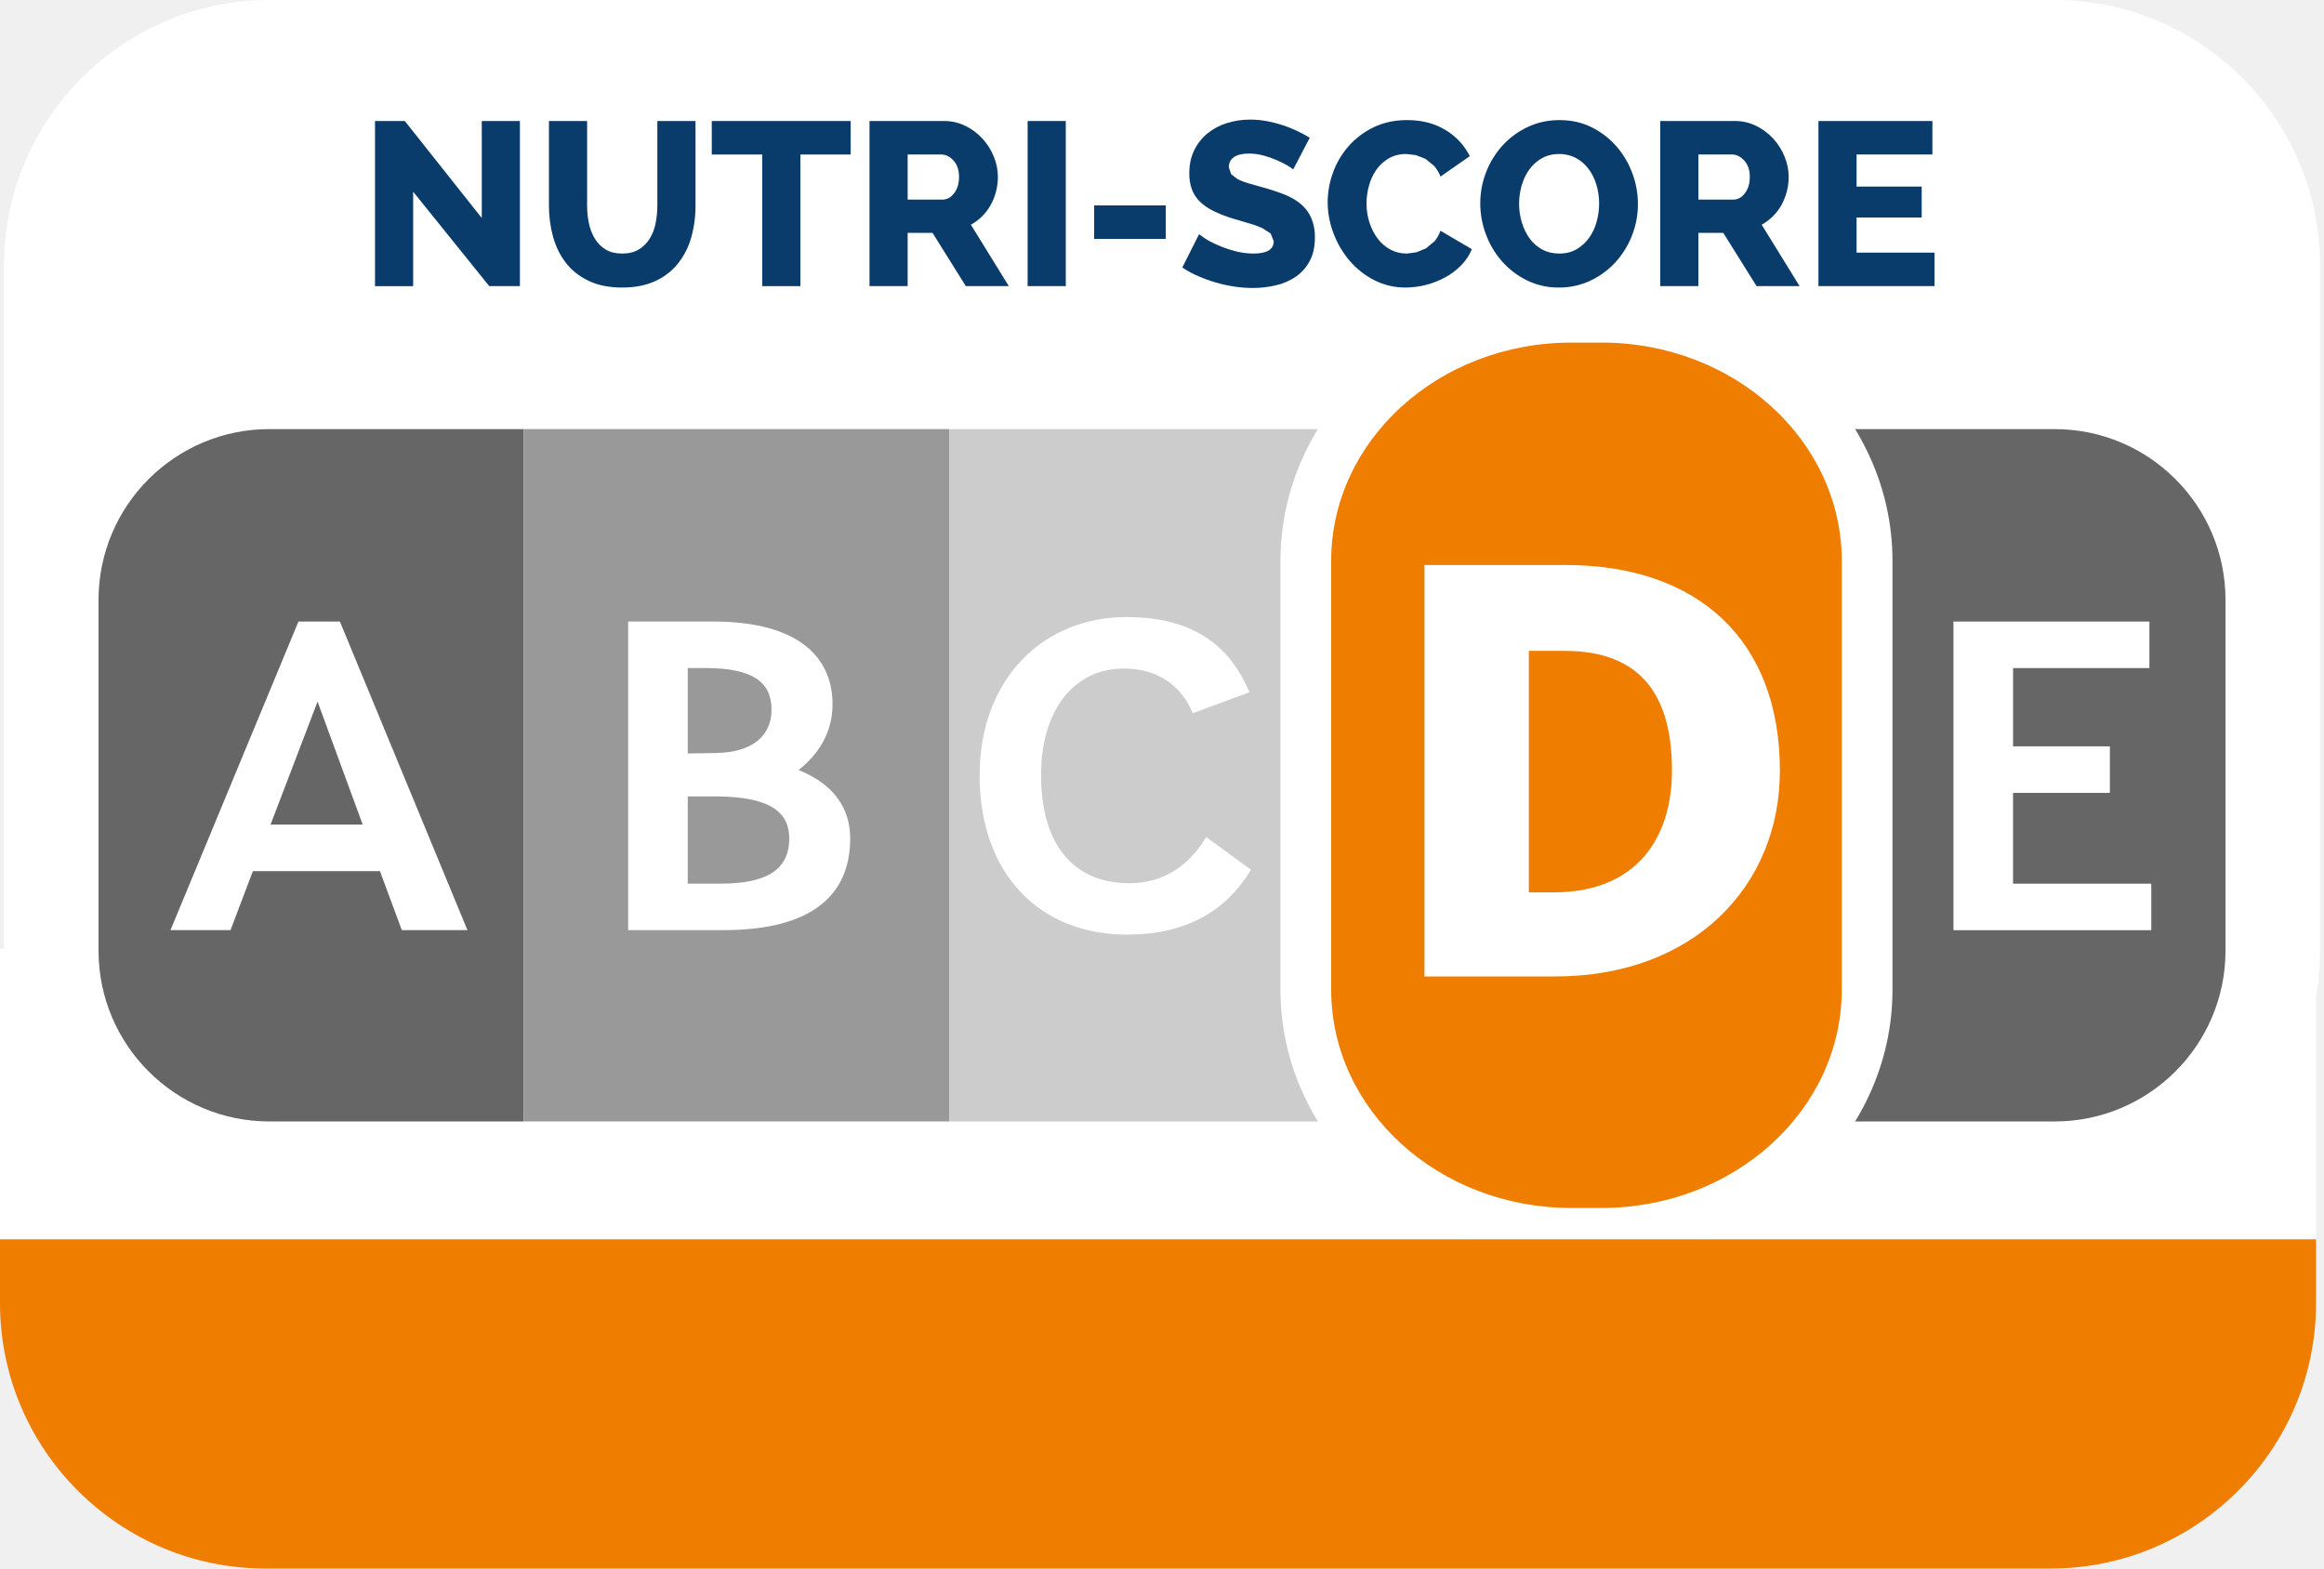
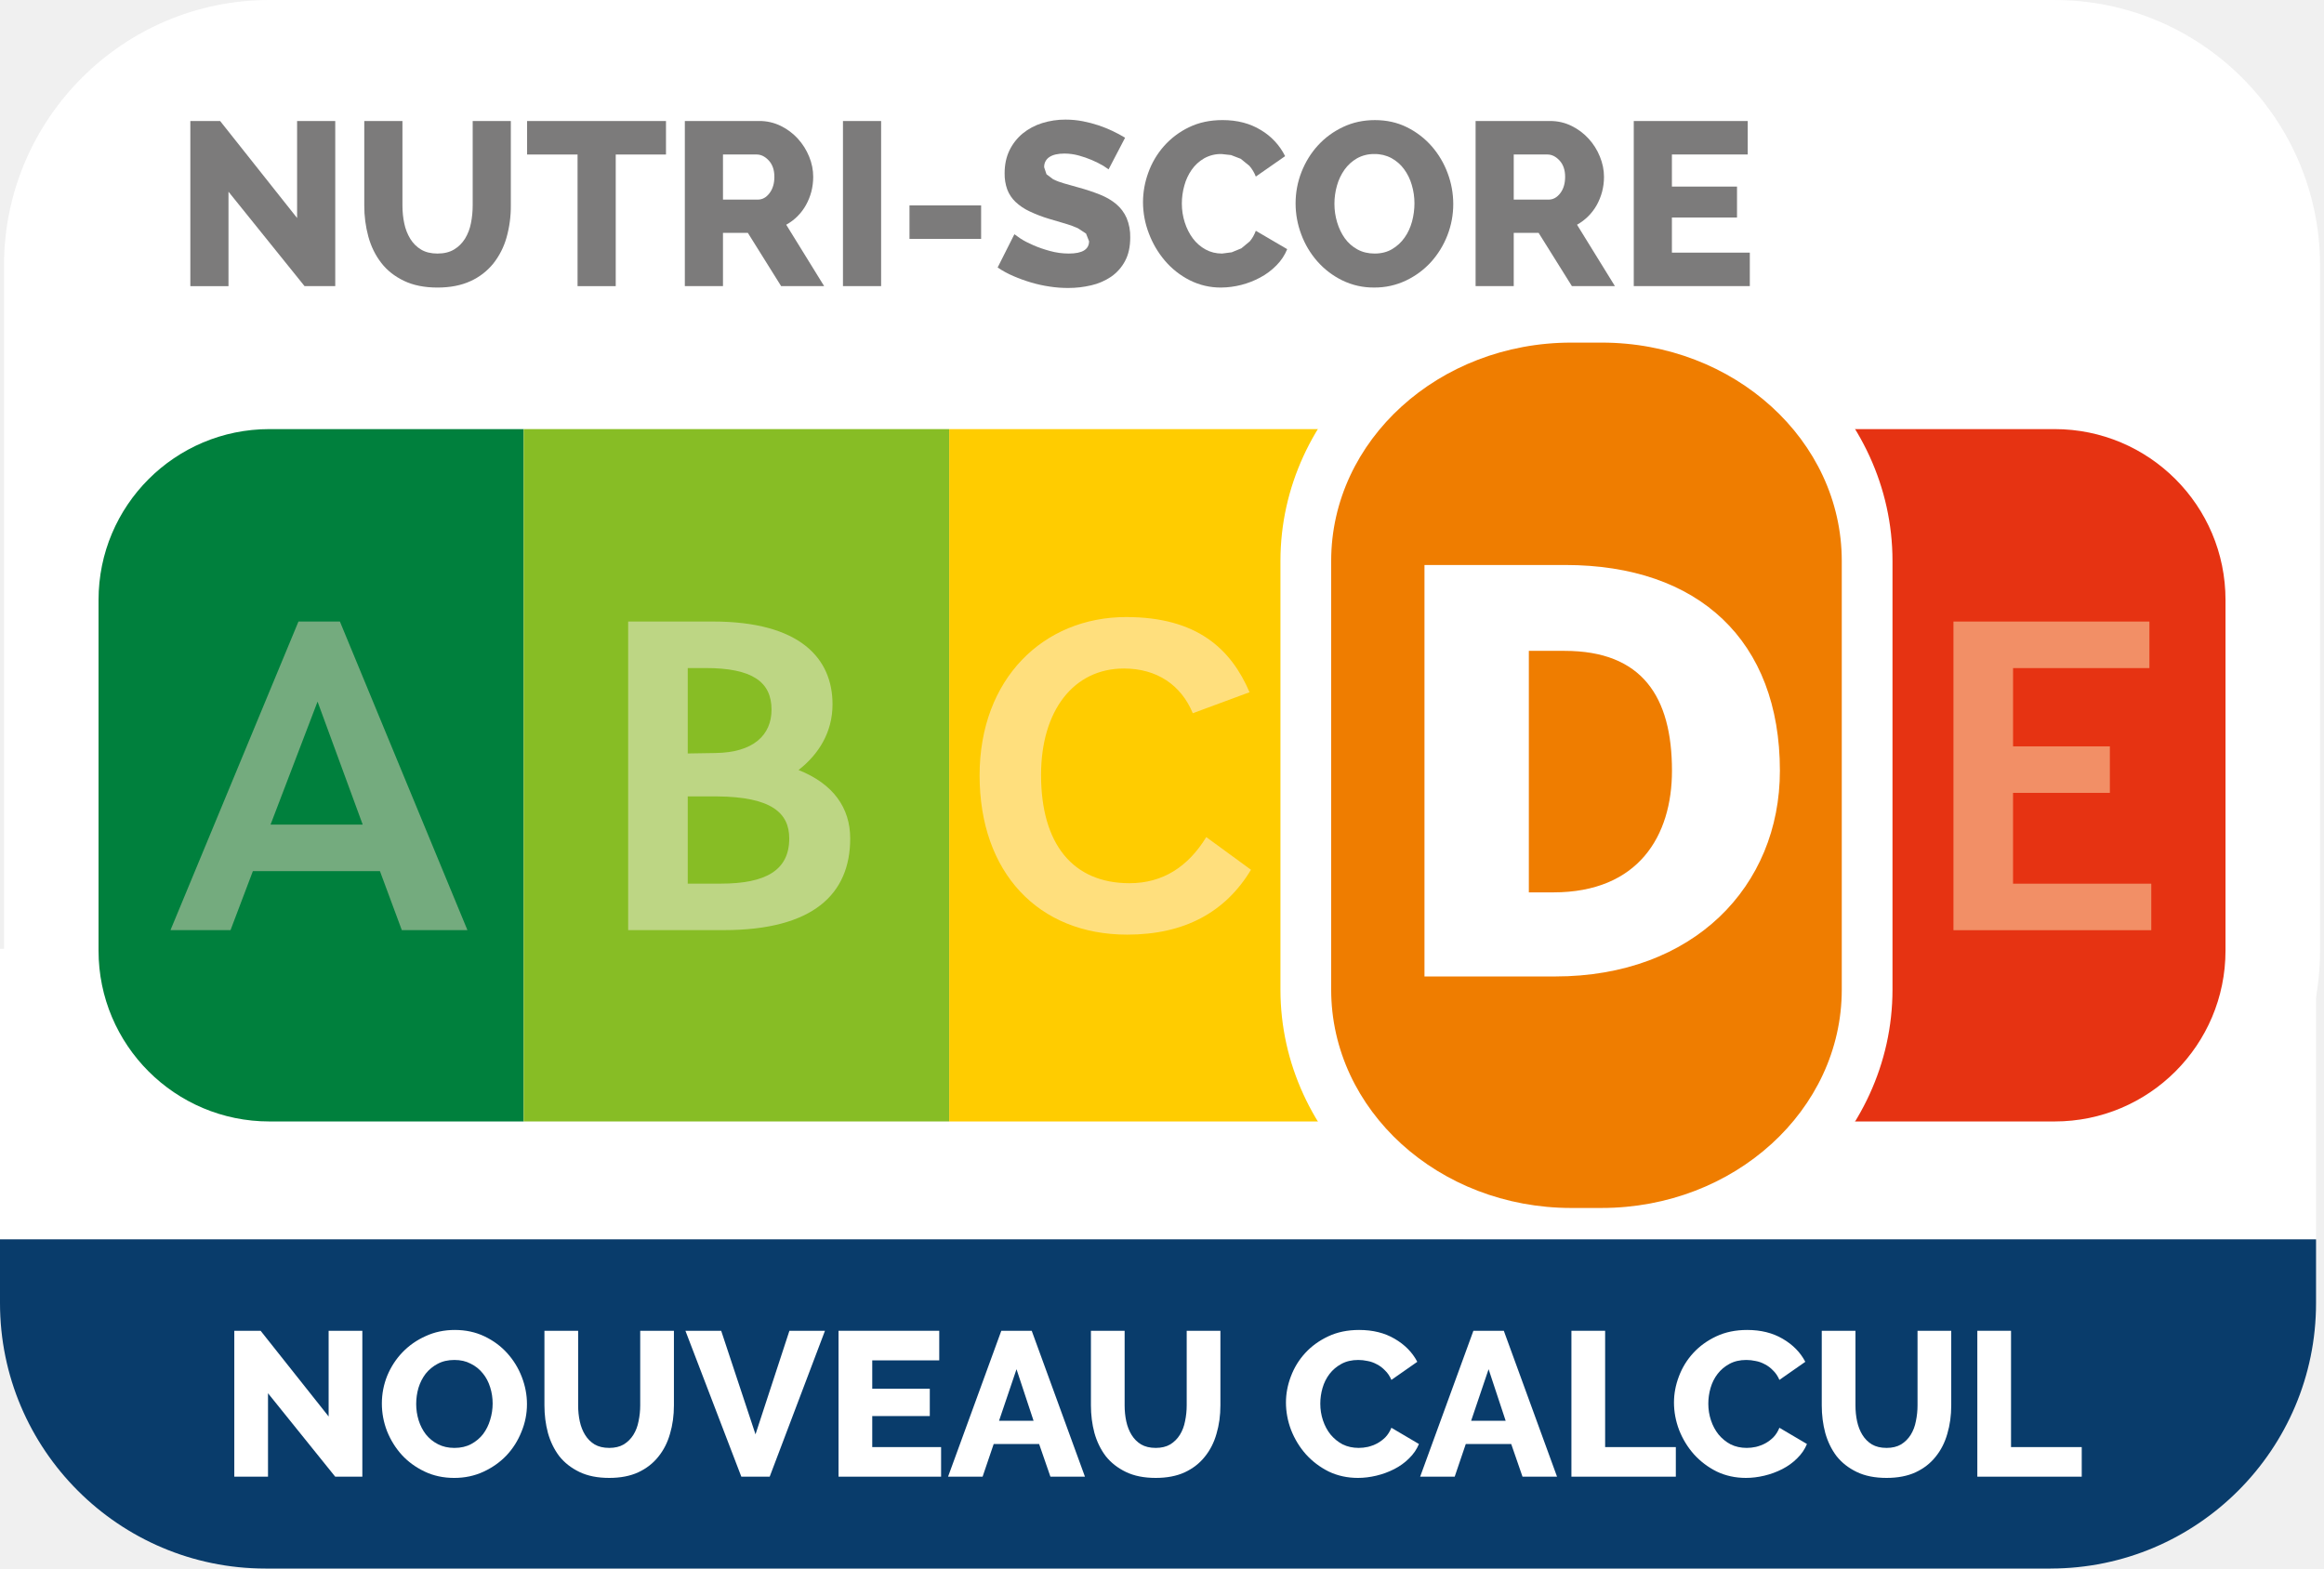
<svg xmlns="http://www.w3.org/2000/svg" id="svg2032" width="240" height="162" version="1.1" viewBox="0 0 240 162">
-   <defs id="defs1" />
  <rect style="fill:#ffffff;fill-opacity:1;stroke:none;stroke-width:2.653;stroke-linecap:round;stroke-linejoin:round;paint-order:stroke fill markers" id="rect18499" width="239.178" height="30" x="0" y="98" />
-   <path id="path248" fill="#ffffff" d="M 212.183,0 H 27.826 C 12.71,0 0.414,12.298 0.414,27.41 v 70.773 c 0,15.116 12.298,27.41 27.412,27.41 h 118.278 a 31.612,31.612 0 0 0 16.173,4.409 h 3.12 c 5.957,0 11.498,-1.633 16.174,-4.41 h 30.612 c 15.114,0 27.408,-12.295 27.408,-27.407 V 27.415 C 239.591,12.3 227.297,0.002 212.183,0.002" clip-path="url(#clipPath1648)" style="fill-opacity:1;fill-rule:nonzero;stroke:none" />
-   <path id="path252" fill="#e63312" d="M 212.179,115.826 H 185.927 V 44.318 h 26.252 a 17.647,17.647 0 0 1 17.65,17.647 v 36.213 a 17.65,17.65 0 0 1 -17.65,17.648" clip-path="url(#clipPath1655)" style="fill-opacity:1;fill-rule:nonzero;stroke:none;fill:#666666" />
-   <path id="path256" fill="#00803d" d="M 27.824,115.826 H 54.076 V 44.318 H 27.824 A 17.647,17.647 0 0 0 10.176,61.965 v 36.213 a 17.647,17.647 0 0 0 17.648,17.648" clip-path="url(#clipPath1661)" style="fill-opacity:1;fill-rule:nonzero;stroke:none;fill:#666666" />
-   <path id="path260" fill="#f28f66" d="M 221.97,64.194 H 201.734 V 96.07 h 20.43 v -4.802 h -14.277 v -9.379 h 9.999 v -4.804 h -9.997 V 69 h 14.081 z" style="fill-opacity:1;fill-rule:nonzero;stroke:none;fill:#ffffff" />
-   <path id="path264" fill="#7c7b7b" d="m 42.667,19.799 v 9.754 h -3.94 V 12.496 h 3.075 l 7.95,10.02 v -10.02 h 3.94 V 29.55 h -3.171 z" style="fill-opacity:1;fill-rule:nonzero;stroke:none;fill:#093c6b" />
-   <path id="path276" fill="#7c7b7b" d="m 64.258,26.187 c 0.673,0 1.24,-0.139 1.705,-0.419 0.464,-0.28 0.839,-0.653 1.13,-1.117 a 4.78,4.78 0 0 0 0.612,-1.597 c 0.121,-0.6 0.18,-1.214 0.18,-1.839 V 12.5 h 3.94 v 8.716 a 11.894,11.894 0 0 1 -0.444,3.315 7.67,7.67 0 0 1 -1.37,2.692 6.422,6.422 0 0 1 -2.355,1.814 c -0.951,0.437 -2.085,0.662 -3.398,0.662 -1.36,0 -2.52,-0.234 -3.483,-0.7 -0.962,-0.463 -1.743,-1.08 -2.341,-1.862 -0.6,-0.777 -1.042,-1.677 -1.324,-2.7 a 12.062,12.062 0 0 1 -0.42,-3.22 V 12.5 h 3.942 v 8.716 c 0,0.656 0.062,1.283 0.192,1.876 a 4.965,4.965 0 0 0 0.624,1.585 c 0.287,0.463 0.66,0.832 1.117,1.103 0.455,0.274 1.022,0.408 1.693,0.408" clip-path="url(#clipPath1673)" style="fill-opacity:1;fill-rule:nonzero;stroke:none;fill:#093c6b" />
-   <path id="path280" fill="#7c7b7b" d="m 87.848,15.959 h -5.19 v 13.594 h -3.942 V 15.959 h -5.212 v -3.46 h 14.344 z" style="fill-opacity:1;fill-rule:nonzero;stroke:none;fill:#093c6b" />
-   <path id="path292" fill="#7c7b7b" d="M 89.794,29.55 V 12.496 h 7.684 a 4.965,4.965 0 0 1 2.225,0.508 5.866,5.866 0 0 1 1.763,1.32 c 0.496,0.545 0.883,1.16 1.165,1.849 0.283,0.688 0.42,1.384 0.42,2.09 0,0.53 -0.067,1.037 -0.19,1.525 a 6.029,6.029 0 0 1 -0.554,1.381 5.208,5.208 0 0 1 -2.042,2.041 l 3.915,6.34 h -4.442 l -3.436,-5.499 h -2.569 v 5.5 z m 3.94,-8.935 h 3.6 c 0.464,0 0.866,-0.218 1.201,-0.66 0.338,-0.441 0.506,-1.004 0.506,-1.692 0,-0.706 -0.192,-1.265 -0.576,-1.684 -0.384,-0.415 -0.804,-0.622 -1.25,-0.622 h -3.482 z" style="fill-opacity:1;fill-rule:nonzero;stroke:none;fill:#093c6b" />
-   <path id="path294" fill="#7c7b7b" d="m 106.124,12.499 h 3.94 V 29.55 h -3.94 z" style="fill-opacity:1;fill-rule:nonzero;stroke:none;fill:#093c6b" />
-   <path id="path296" fill="#7c7b7b" d="m 112.994,21.215 h 7.397 v 3.46 h -7.397 z" style="fill-opacity:1;fill-rule:nonzero;stroke:none;fill:#093c6b" />
-   <path id="path308" fill="#7c7b7b" d="m 133.554,17.493 -0.53,-0.362 a 10.526,10.526 0 0 0 -2.497,-1.055 5.599,5.599 0 0 0 -1.534,-0.216 c -0.675,0 -1.192,0.119 -1.551,0.36 a 1.19,1.19 0 0 0 -0.539,1.059 l 0.24,0.719 0.685,0.514 a 6.201,6.201 0 0 0 1.103,0.422 c 0.442,0.128 0.95,0.273 1.527,0.432 a 20.51,20.51 0 0 1 2.207,0.733 c 0.658,0.265 1.218,0.591 1.684,0.984 0.463,0.393 0.82,0.87 1.068,1.43 a 4.943,4.943 0 0 1 0.373,2.017 c 0,0.962 -0.181,1.774 -0.54,2.436 a 4.55,4.55 0 0 1 -1.43,1.611 6.042,6.042 0 0 1 -2.053,0.89 10.272,10.272 0 0 1 -2.39,0.275 c -0.627,0 -1.262,-0.044 -1.911,-0.145 a 13.622,13.622 0 0 1 -1.909,-0.42 15.756,15.756 0 0 1 -1.825,-0.66 9.798,9.798 0 0 1 -1.635,-0.889 l 1.73,-3.436 0.649,0.457 c 0.35,0.227 0.783,0.45 1.297,0.673 0.512,0.225 1.088,0.426 1.728,0.6 a 7.3,7.3 0 0 0 1.947,0.265 c 1.394,0 2.09,-0.423 2.09,-1.273 l -0.312,-0.792 -0.865,-0.563 a 9.249,9.249 0 0 0 -1.297,-0.47 c -0.497,-0.143 -1.04,-0.305 -1.633,-0.481 a 14.18,14.18 0 0 1 -2.042,-0.781 5.52,5.52 0 0 1 -1.443,-0.971 3.497,3.497 0 0 1 -0.852,-1.274 4.705,4.705 0 0 1 -0.275,-1.681 c 0,-0.898 0.167,-1.688 0.503,-2.377 a 5.21,5.21 0 0 1 1.368,-1.743 5.948,5.948 0 0 1 2.008,-1.068 7.95,7.95 0 0 1 2.414,-0.36 c 0.61,0 1.2,0.057 1.777,0.168 0.573,0.112 1.125,0.256 1.646,0.43 a 13.931,13.931 0 0 1 2.725,1.273 z" clip-path="url(#clipPath1667)" style="fill-opacity:1;fill-rule:nonzero;stroke:none;fill:#093c6b" />
-   <path id="path312" fill="#7c7b7b" d="m 137.109,20.88 a 8.94,8.94 0 0 1 0.552,-3.063 8.436,8.436 0 0 1 1.611,-2.725 8.157,8.157 0 0 1 2.582,-1.947 c 1.015,-0.496 2.174,-0.743 3.469,-0.743 1.523,0 2.844,0.344 3.963,1.032 a 6.501,6.501 0 0 1 2.5,2.693 l -3.027,2.11 a 3.64,3.64 0 0 0 -0.671,-1.117 l -0.89,-0.72 -0.997,-0.384 -0.973,-0.108 a 3.509,3.509 0 0 0 -1.825,0.457 4.019,4.019 0 0 0 -1.273,1.178 5.212,5.212 0 0 0 -0.755,1.633 6.859,6.859 0 0 0 -0.254,1.847 c 0,0.673 0.1,1.324 0.3,1.947 0.199,0.624 0.481,1.176 0.839,1.657 a 4.1,4.1 0 0 0 1.31,1.141 c 0.513,0.28 1.082,0.42 1.707,0.42 l 0.997,-0.131 0.993,-0.41 0.87,-0.72 c 0.253,-0.296 0.46,-0.662 0.622,-1.092 l 3.242,1.898 a 5.113,5.113 0 0 1 -1.117,1.681 6.894,6.894 0 0 1 -1.668,1.247 8.673,8.673 0 0 1 -4.039,1.037 7.062,7.062 0 0 1 -3.252,-0.759 8.291,8.291 0 0 1 -2.547,-2.006 9.52,9.52 0 0 1 -1.666,-2.833 8.997,8.997 0 0 1 -0.603,-3.22" clip-path="url(#clipPath1687)" style="fill-opacity:1;fill-rule:nonzero;stroke:none;fill:#093c6b" />
-   <path id="path316" fill="#7c7b7b" d="m 160.987,29.696 a 7.304,7.304 0 0 1 -3.315,-0.746 8.275,8.275 0 0 1 -2.56,-1.957 8.85,8.85 0 0 1 -1.655,-2.774 9.037,9.037 0 0 1 -0.59,-3.218 c 0,-1.12 0.204,-2.202 0.612,-3.244 0.41,-1.037 0.978,-1.957 1.706,-2.75 0.728,-0.793 1.593,-1.425 2.595,-1.897 1,-0.472 2.092,-0.706 3.277,-0.706 1.214,0 2.322,0.245 3.315,0.741 a 8.275,8.275 0 0 1 2.56,1.97 8.952,8.952 0 0 1 1.644,2.786 9.102,9.102 0 0 1 0.573,3.171 8.855,8.855 0 0 1 -0.609,3.244 8.933,8.933 0 0 1 -1.692,2.75 8.34,8.34 0 0 1 -2.582,1.908 7.474,7.474 0 0 1 -3.28,0.722 m -4.108,-8.646 c 0,0.655 0.092,1.29 0.278,1.907 0.183,0.617 0.448,1.165 0.79,1.648 a 3.928,3.928 0 0 0 1.3,1.152 c 0.518,0.287 1.116,0.43 1.787,0.43 0.688,0 1.29,-0.152 1.803,-0.457 0.507,-0.302 0.94,-0.697 1.284,-1.187 0.347,-0.485 0.6,-1.041 0.77,-1.655 a 7.277,7.277 0 0 0 0.252,-1.887 c 0,-0.657 -0.095,-1.295 -0.278,-1.908 a 5.142,5.142 0 0 0 -0.803,-1.634 3.982,3.982 0 0 0 -1.298,-1.13 3.568,3.568 0 0 0 -1.752,-0.419 3.53,3.53 0 0 0 -1.8,0.442 4.094,4.094 0 0 0 -1.287,1.165 5.34,5.34 0 0 0 -0.782,1.644 6.85,6.85 0 0 0 -0.264,1.889" clip-path="url(#clipPath1680)" style="fill-opacity:1;fill-rule:nonzero;stroke:none;fill:#093c6b" />
-   <path id="path320" fill="#7c7b7b" d="M 171.456,29.55 V 12.496 h 7.686 c 0.8,0 1.54,0.17 2.222,0.508 a 5.892,5.892 0 0 1 1.765,1.32 6.135,6.135 0 0 1 1.163,1.849 c 0.28,0.688 0.424,1.384 0.424,2.09 0,0.53 -0.066,1.037 -0.192,1.525 a 6.029,6.029 0 0 1 -0.552,1.381 5.28,5.28 0 0 1 -2.041,2.041 l 3.913,6.34 h -4.443 l -3.438,-5.499 h -2.568 v 5.5 z m 3.939,-8.935 h 3.603 c 0.464,0 0.863,-0.218 1.2,-0.66 0.338,-0.441 0.504,-1.004 0.504,-1.692 0,-0.706 -0.192,-1.265 -0.574,-1.684 -0.386,-0.415 -0.803,-0.622 -1.249,-0.622 h -3.484 z" style="fill-opacity:1;fill-rule:nonzero;stroke:none;fill:#093c6b" />
-   <path id="path324" fill="#7c7b7b" d="m 199.775,26.092 v 3.458 h -11.985 V 12.496 h 11.769 v 3.46 h -7.83 v 3.317 h 6.724 v 3.194 h -6.724 v 3.628 z" style="fill-opacity:1;fill-rule:nonzero;stroke:none;fill:#093c6b" />
-   <path id="path326" fill="#87bd25" d="M 98.028,115.826 H 54.078 V 44.318 h 43.95 z" style="fill-opacity:1;fill-rule:nonzero;stroke:none;fill:#999999" />
-   <path id="path328" fill="#ffcc00" d="M 141.975,115.826 H 98.025 V 44.318 h 43.952 z" style="fill-opacity:1;fill-rule:nonzero;stroke:none;fill:#cccccc" />
-   <path id="path332" fill="#74ab7e" d="m 27.939,85.167 4.855,-12.704 4.662,12.702 z m 7.163,-20.973 h -4.28 L 17.605,96.066 h 6.201 l 2.309,-6.097 h 13.121 l 2.26,6.097 h 6.777 z" style="fill-opacity:1;fill-rule:nonzero;stroke:none;fill:#ffffff" />
-   <path id="path344" fill="#bdd684" d="m 71.023,91.262 v -9.008 h 3.03 c 5.623,0.047 7.453,1.708 7.453,4.343 0,3.277 -2.406,4.665 -7.069,4.665 z m 0,-13.443 v -8.823 h 1.828 c 4.854,0 6.825,1.435 6.825,4.297 0,2.632 -1.876,4.435 -5.815,4.48 z m 2.598,-13.627 h -8.75 v 31.872 h 9.855 c 9.278,0 13.075,-3.74 13.075,-9.467 0,-3.142 -1.732,-5.636 -5.336,-7.068 2.068,-1.618 3.51,-3.88 3.51,-6.79 0,-4.714 -3.318,-8.547 -12.354,-8.547" clip-path="url(#clipPath1693)" style="fill-opacity:1;fill-rule:nonzero;stroke:none;fill:#ffffff" />
-   <path id="path348" fill="#ffdf7d" d="m 116.306,63.73 c -8.555,0 -15.143,6.378 -15.143,16.355 0,10.025 6.058,16.445 15.238,16.445 5.914,0 10.145,-2.31 12.788,-6.7 l -4.616,-3.372 c -1.876,3.05 -4.471,4.76 -7.931,4.76 -5.864,0 -9.132,-4.067 -9.132,-11.18 0,-6.65 3.365,-10.993 8.556,-10.993 3.411,0 5.912,1.71 7.114,4.618 l 5.861,-2.169 c -1.92,-4.48 -5.428,-7.763 -12.735,-7.763" clip-path="url(#clipPath1699)" style="fill-opacity:1;fill-rule:nonzero;stroke:none;fill:#ffffff" />
-   <path id="path352" fill="#ffffff" d="m 162.277,129.998 c -16.566,0 -30.045,-12.466 -30.045,-27.788 V 57.936 c 0,-15.324 13.48,-27.79 30.045,-27.79 h 3.118 c 16.567,0 30.043,12.468 30.043,27.79 v 44.274 c 0,15.322 -13.476,27.788 -30.043,27.788 z" clip-path="url(#clipPath1705)" style="fill-opacity:1;fill-rule:nonzero;stroke:none" />
-   <path id="path356" fill="#ef7d00" d="m 165.396,124.761 h -3.119 c -13.704,0 -24.806,-10.096 -24.806,-22.55 V 57.935 c 0,-12.455 11.105,-22.551 24.804,-22.551 h 3.12 c 13.7,0 24.805,10.096 24.805,22.553 v 44.27 c 0,12.455 -11.105,22.553 -24.804,22.553" clip-path="url(#clipPath1711)" style="fill-opacity:1;fill-rule:nonzero;stroke:none" />
-   <path id="path360" fill="#ffffff" d="M 147.106,100.849 V 58.353 h 14.534 c 13.796,0 22.17,7.82 22.17,21.247 0,11.95 -8.928,21.25 -23.216,21.25 z m 13.302,-8.684 c 8.805,0 12.257,-5.848 12.257,-12.565 0,-7.636 -3.081,-12.378 -11.085,-12.378 h -3.696 v 24.943 z" style="fill-opacity:1;fill-rule:nonzero;stroke:none" />
-   <path id="path16330" clip-path="url(#clipPath1593)" style="fill:#ef7d00;fill-opacity:1;fill-rule:nonzero;stroke:none" d="M 0 33.997 L 0 27.407 C 2.3684734e-15 12.296 12.298 -0.003 27.412 -0.003 L 211.77 -0.003 L 211.77 -0.001 C 226.882 -0.001 239.178 12.295 239.178 27.407 L 239.178 33.997 L 0 33.997 z " transform="matrix(1,0,0,-1,0,161.997)" />
+   <g id="layer1">
+     <g id="g2493">
+       <g id="g1527">
+         <g id="g2468" fill-opacity="1" fill-rule="nonzero" stroke="none">
+           <path id="path248" fill="#fff" d="M212.183 0H27.826C12.71 0 .414 12.298.414 27.41v70.773c0 15.116 12.298 27.41 27.412 27.41h118.278a31.612 31.612 0 0 0 16.173 4.409h3.12c5.957 0 11.498-1.633 16.174-4.41h30.612c15.114 0 27.408-12.295 27.408-27.407v-70.77c0-15.115-12.294-27.413-27.408-27.413" clip-path="url(#clipPath1648)" />
+           <path id="path252" fill="#e63312" d="M212.179 115.826h-26.252V44.318h26.252a17.647 17.647 0 0 1 17.65 17.647v36.213a17.65 17.65 0 0 1-17.65 17.648" clip-path="url(#clipPath1655)" />
+           <path id="path256" fill="#00803d" d="M27.824 115.826h26.252V44.318H27.824a17.647 17.647 0 0 0-17.648 17.647v36.213a17.647 17.647 0 0 0 17.648 17.648" clip-path="url(#clipPath1661)" />
+           <path id="path260" fill="#f28f66" d="M221.97 64.194h-20.236V96.07h20.43v-4.802h-14.277v-9.379h9.999v-4.804h-9.997V69h14.081z" />
+           <path id="path264" fill="#7c7b7b" d="M23.596 19.799v9.754h-3.94V12.496h3.075l7.95 10.02v-10.02h3.94V29.55H31.45z" />
+           <path id="path276" fill="#7c7b7b" d="M45.187 26.187c.673 0 1.24-.139 1.705-.419.464-.28.839-.653 1.13-1.117a4.78 4.78 0 0 0 .612-1.597c.121-.6.18-1.214.18-1.839V12.5h3.94v8.716a11.894 11.894 0 0 1-.444 3.315 7.67 7.67 0 0 1-1.37 2.692 6.422 6.422 0 0 1-2.355 1.814c-.951.437-2.085.662-3.398.662-1.36 0-2.52-.234-3.483-.7-.962-.463-1.743-1.08-2.341-1.862-.6-.777-1.042-1.677-1.324-2.7a12.062 12.062 0 0 1-.42-3.22v-8.717h3.942v8.716c0 .656.062 1.283.192 1.876a4.965 4.965 0 0 0 .624 1.585c.287.463.66.832 1.117 1.103.455.274 1.022.408 1.693.408" clip-path="url(#clipPath1673)" />
+           <path id="path280" fill="#7c7b7b" d="M68.777 15.959h-5.19v13.594h-3.942V15.959h-5.212v-3.46h14.344z" />
+           <path id="path292" fill="#7c7b7b" d="M70.723 29.55V12.496h7.684a4.965 4.965 0 0 1 2.225.508 5.866 5.866 0 0 1 1.763 1.32c.496.545.883 1.16 1.165 1.849.283.688.42 1.384.42 2.09 0 .53-.067 1.037-.19 1.525a6.029 6.029 0 0 1-.554 1.381 5.208 5.208 0 0 1-2.042 2.041l3.915 6.34h-4.442l-3.436-5.499h-2.569v5.5zm3.94-8.935h3.6c.464 0 .866-.218 1.201-.66.338-.441.506-1.004.506-1.692 0-.706-.192-1.265-.576-1.684-.384-.415-.804-.622-1.25-.622h-3.482z" />
+           <path id="path294" fill="#7c7b7b" d="M87.053 12.499h3.94V29.55h-3.94z" />
+           <path id="path296" fill="#7c7b7b" d="M93.923 21.215h7.397v3.46h-7.397z" />
+           <path id="path308" fill="#7c7b7b" d="M114.483 17.493l-.53-.362a10.526 10.526 0 0 0-2.497-1.055 5.599 5.599 0 0 0-1.534-.216c-.675 0-1.192.119-1.551.36a1.19 1.19 0 0 0-.539 1.059l.24.719.685.514a6.201 6.201 0 0 0 1.103.422c.442.128.95.273 1.527.432a20.51 20.51 0 0 1 2.207.733c.658.265 1.218.591 1.684.984.463.393.82.87 1.068 1.43a4.943 4.943 0 0 1 .373 2.017c0 .962-.181 1.774-.54 2.436a4.55 4.55 0 0 1-1.43 1.611 6.042 6.042 0 0 1-2.053.89 10.272 10.272 0 0 1-2.39.275c-.627 0-1.262-.044-1.911-.145a13.622 13.622 0 0 1-1.909-.42 15.756 15.756 0 0 1-1.825-.66 9.798 9.798 0 0 1-1.635-.889l1.73-3.436.649.457c.35.227.783.45 1.297.673.512.225 1.088.426 1.728.6a7.3 7.3 0 0 0 1.947.265c1.394 0 2.09-.423 2.09-1.273l-.312-.792-.865-.563a9.249 9.249 0 0 0-1.297-.47c-.497-.143-1.04-.305-1.633-.481a14.18 14.18 0 0 1-2.042-.781 5.52 5.52 0 0 1-1.443-.971 3.497 3.497 0 0 1-.852-1.274 4.705 4.705 0 0 1-.275-1.681c0-.898.167-1.688.503-2.377a5.21 5.21 0 0 1 1.368-1.743 5.948 5.948 0 0 1 2.008-1.068 7.95 7.95 0 0 1 2.414-.36c.61 0 1.2.057 1.777.168.573.112 1.125.256 1.646.43a13.931 13.931 0 0 1 2.725 1.273z" clip-path="url(#clipPath1667)" />
+           <path id="path312" fill="#7c7b7b" d="M118.038 20.88a8.94 8.94 0 0 1 .552-3.063 8.436 8.436 0 0 1 1.611-2.725 8.157 8.157 0 0 1 2.582-1.947c1.015-.496 2.174-.743 3.469-.743 1.523 0 2.844.344 3.963 1.032a6.501 6.501 0 0 1 2.5 2.693l-3.027 2.11a3.64 3.64 0 0 0-.671-1.117l-.89-.72-.997-.384-.973-.108a3.509 3.509 0 0 0-1.825.457 4.019 4.019 0 0 0-1.273 1.178 5.212 5.212 0 0 0-.755 1.633 6.859 6.859 0 0 0-.254 1.847c0 .673.1 1.324.3 1.947.199.624.481 1.176.839 1.657a4.1 4.1 0 0 0 1.31 1.141c.513.28 1.082.42 1.707.42l.997-.131.993-.41.87-.72c.253-.296.46-.662.622-1.092l3.242 1.898a5.113 5.113 0 0 1-1.117 1.681 6.894 6.894 0 0 1-1.668 1.247 8.673 8.673 0 0 1-4.039 1.037 7.062 7.062 0 0 1-3.252-.759 8.291 8.291 0 0 1-2.547-2.006 9.52 9.52 0 0 1-1.666-2.833 8.997 8.997 0 0 1-.603-3.22" clip-path="url(#clipPath1687)" />
+           <path id="path316" fill="#7c7b7b" d="M141.916 29.696a7.304 7.304 0 0 1-3.315-.746 8.275 8.275 0 0 1-2.56-1.957 8.85 8.85 0 0 1-1.655-2.774 9.037 9.037 0 0 1-.59-3.218c0-1.12.204-2.202.612-3.244.41-1.037.978-1.957 1.706-2.75s1.593-1.425 2.595-1.897c1-.472 2.092-.706 3.277-.706 1.214 0 2.322.245 3.315.741a8.275 8.275 0 0 1 2.56 1.97 8.952 8.952 0 0 1 1.644 2.786 9.102 9.102 0 0 1 .573 3.171 8.855 8.855 0 0 1-.609 3.244 8.933 8.933 0 0 1-1.692 2.75 8.34 8.34 0 0 1-2.582 1.908 7.474 7.474 0 0 1-3.28.722m-4.108-8.646c0 .655.092 1.29.278 1.907.183.617.448 1.165.79 1.648a3.928 3.928 0 0 0 1.3 1.152c.518.287 1.116.43 1.787.43.688 0 1.29-.152 1.803-.457.507-.302.94-.697 1.284-1.187.347-.485.6-1.041.77-1.655a7.277 7.277 0 0 0 .252-1.887c0-.657-.095-1.295-.278-1.908a5.142 5.142 0 0 0-.803-1.634 3.982 3.982 0 0 0-1.298-1.13 3.568 3.568 0 0 0-1.752-.419 3.53 3.53 0 0 0-1.8.442 4.094 4.094 0 0 0-1.287 1.165 5.34 5.34 0 0 0-.782 1.644 6.85 6.85 0 0 0-.264 1.889" clip-path="url(#clipPath1680)" />
+           <path id="path320" fill="#7c7b7b" d="M152.385 29.55V12.496h7.686c.8 0 1.54.17 2.222.508a5.892 5.892 0 0 1 1.765 1.32 6.135 6.135 0 0 1 1.163 1.849c.28.688.424 1.384.424 2.09 0 .53-.066 1.037-.192 1.525a6.029 6.029 0 0 1-.552 1.381 5.28 5.28 0 0 1-2.041 2.041l3.913 6.34h-4.443l-3.438-5.499h-2.568v5.5zm3.939-8.935h3.603c.464 0 .863-.218 1.2-.66.338-.441.504-1.004.504-1.692 0-.706-.192-1.265-.574-1.684-.386-.415-.803-.622-1.249-.622h-3.484z" />
+           <path id="path324" fill="#7c7b7b" d="M180.704 26.092v3.458h-11.985V12.496h11.769v3.46h-7.83v3.317h6.724v3.194h-6.724v3.628z" />
+           <path id="path326" fill="#87bd25" d="M98.028 115.826h-43.95V44.318h43.95z" />
+           <path id="path328" fill="#fc0" d="M141.975 115.826h-43.95V44.318h43.952z" />
+           <path id="path332" fill="#74ab7e" d="M27.939 85.167l4.855-12.704 4.662 12.702zm7.163-20.973h-4.28L17.605 96.066h6.201l2.309-6.097h13.121l2.26 6.097h6.777z" />
+           <path id="path344" fill="#bdd684" d="M71.023 91.262v-9.008h3.03c5.623.047 7.453 1.708 7.453 4.343 0 3.277-2.406 4.665-7.069 4.665zm0-13.443v-8.823h1.828c4.854 0 6.825 1.435 6.825 4.297 0 2.632-1.876 4.435-5.815 4.48zm2.598-13.627h-8.75v31.872h9.855c9.278 0 13.075-3.74 13.075-9.467 0-3.142-1.732-5.636-5.336-7.068 2.068-1.618 3.51-3.88 3.51-6.79 0-4.714-3.318-8.547-12.354-8.547" clip-path="url(#clipPath1693)" />
+           <path id="path348" fill="#ffdf7d" d="M116.306 63.73c-8.555 0-15.143 6.378-15.143 16.355 0 10.025 6.058 16.445 15.238 16.445 5.914 0 10.145-2.31 12.788-6.7l-4.616-3.372c-1.876 3.05-4.471 4.76-7.931 4.76-5.864 0-9.132-4.067-9.132-11.18 0-6.65 3.365-10.993 8.556-10.993 3.411 0 5.912 1.71 7.114 4.618l5.861-2.169c-1.92-4.48-5.428-7.763-12.735-7.763" clip-path="url(#clipPath1699)" />
+           <path id="path352" fill="#fff" d="M162.277 129.998c-16.566 0-30.045-12.466-30.045-27.788V57.936c0-15.324 13.48-27.79 30.045-27.79h3.118c16.567 0 30.043 12.468 30.043 27.79v44.274c0 15.322-13.476 27.788-30.043 27.788z" clip-path="url(#clipPath1705)" />
+           <path id="path356" fill="#ef7d00" d="M165.396 124.761h-3.119c-13.704 0-24.806-10.096-24.806-22.55V57.935c0-12.455 11.105-22.551 24.804-22.551h3.12c13.7 0 24.805 10.096 24.805 22.553v44.27c0 12.455-11.105 22.553-24.804 22.553" clip-path="url(#clipPath1711)" />
+           <path id="path360" fill="#fff" d="M147.106 100.849V58.353h14.534c13.796 0 22.17 7.82 22.17 21.247 0 11.95-8.928 21.25-23.216 21.25zm13.302-8.684c8.805 0 12.257-5.848 12.257-12.565 0-7.636-3.081-12.378-11.085-12.378h-3.696v24.943z" />
+         </g>
+       </g>
+     </g>
+   </g>
+   <path id="path16330" clip-path="url(#clipPath1593)" style="fill:#093c6b;fill-opacity:1;fill-rule:nonzero;stroke:none" d="M 0 33.997 L 0 27.407 C 2.3684734e-15 12.296 12.298 -0.003 27.412 -0.003 L 211.77 -0.003 L 211.77 -0.001 C 226.882 -0.001 239.178 12.295 239.178 27.407 L 239.178 33.997 L 0 33.997 z " transform="matrix(1,0,0,-1,0,161.997)" />
+   <g aria-label="NOUVEAU CALCUL" id="text18503" style="font-size:21.224px;line-height:1.25;font-family:'Open Sans';-inkscape-font-specification:'Open Sans';stroke-width:0.531">
+     <path d="m 27.677,143.896 v 8.617 h -3.481 v -15.069 h 2.717 l 7.025,8.851 v -8.851 h 3.481 v 15.069 h -2.802 z" style="font-weight:800;font-family:Raleway;-inkscape-font-specification:'Raleway Ultra-Bold';fill:#ffffff" id="path18799" />
+     <path d="m 46.906,152.641 q -1.677,0 -3.056,-0.658 -1.38,-0.658 -2.356,-1.719 -0.976,-1.082 -1.528,-2.462 -0.531,-1.38 -0.531,-2.844 0,-1.486 0.552,-2.865 0.573,-1.38 1.571,-2.42 1.019,-1.061 2.398,-1.677 1.38,-0.637 3.014,-0.637 1.677,0 3.056,0.658 1.38,0.658 2.356,1.74 0.976,1.082 1.507,2.462 0.531,1.38 0.531,2.802 0,1.486 -0.573,2.865 -0.552,1.38 -1.549,2.441 -0.998,1.04 -2.377,1.677 -1.38,0.637 -3.014,0.637 z m -3.926,-7.641 q 0,0.87 0.255,1.698 0.255,0.807 0.743,1.443 0.509,0.637 1.252,1.019 0.743,0.382 1.698,0.382 0.998,0 1.74,-0.403 0.743,-0.403 1.231,-1.04 0.488,-0.658 0.722,-1.464 0.255,-0.828 0.255,-1.677 0,-0.87 -0.255,-1.677 -0.255,-0.828 -0.764,-1.443 -0.509,-0.637 -1.252,-0.998 -0.722,-0.382 -1.677,-0.382 -0.998,0 -1.74,0.403 -0.722,0.382 -1.231,1.019 -0.488,0.637 -0.743,1.464 -0.233,0.807 -0.233,1.655 z" style="font-weight:800;font-family:Raleway;-inkscape-font-specification:'Raleway Ultra-Bold';fill:#ffffff" id="path18801" />
+     <path d="m 62.909,149.542 q 0.891,0 1.507,-0.361 0.616,-0.382 0.998,-0.998 0.382,-0.616 0.531,-1.401 0.17,-0.807 0.17,-1.634 v -7.704 h 3.481 v 7.704 q 0,1.571 -0.403,2.929 -0.382,1.358 -1.21,2.377 -0.807,1.019 -2.08,1.613 -1.252,0.573 -2.993,0.573 -1.804,0 -3.078,-0.616 -1.273,-0.616 -2.08,-1.634 -0.785,-1.04 -1.167,-2.398 -0.361,-1.358 -0.361,-2.844 v -7.704 h 3.481 v 7.704 q 0,0.87 0.17,1.655 0.17,0.785 0.552,1.401 0.382,0.616 0.976,0.976 0.616,0.361 1.507,0.361 z" style="font-weight:800;font-family:Raleway;-inkscape-font-specification:'Raleway Ultra-Bold';fill:#ffffff" id="path18803" />
+     <path d="m 74.477,137.444 3.544,10.697 3.502,-10.697 h 3.672 l -5.709,15.069 h -2.929 l -5.773,-15.069 z" style="font-weight:800;font-family:Raleway;-inkscape-font-specification:'Raleway Ultra-Bold';fill:#ffffff" id="path18805" />
+     <path d="m 97.187,149.457 v 3.056 H 86.596 v -15.069 h 10.4 v 3.056 h -6.919 v 2.929 h 5.943 v 2.823 h -5.943 v 3.205 z" style="font-weight:800;font-family:Raleway;-inkscape-font-specification:'Raleway Ultra-Bold';fill:#ffffff" id="path18807" />
+     <path d="m 103.405,137.444 h 3.141 l 5.497,15.069 h -3.566 l -1.167,-3.375 h -4.691 l -1.146,3.375 h -3.566 z m 3.332,9.296 -1.762,-5.327 -1.804,5.327 z" style="font-weight:800;font-family:Raleway;-inkscape-font-specification:'Raleway Ultra-Bold';fill:#ffffff" id="path18809" />
+     <path d="m 119.345,149.542 q 0.891,0 1.507,-0.361 0.616,-0.382 0.998,-0.998 0.382,-0.616 0.531,-1.401 0.17,-0.807 0.17,-1.634 v -7.704 h 3.481 v 7.704 q 0,1.571 -0.403,2.929 -0.382,1.358 -1.21,2.377 -0.807,1.019 -2.08,1.613 -1.252,0.573 -2.993,0.573 -1.804,0 -3.078,-0.616 -1.273,-0.616 -2.08,-1.634 -0.785,-1.04 -1.167,-2.398 -0.361,-1.358 -0.361,-2.844 v -7.704 h 3.481 v 7.704 q 0,0.87 0.17,1.655 0.17,0.785 0.552,1.401 0.382,0.616 0.976,0.976 0.616,0.361 1.507,0.361 z" style="font-weight:800;font-family:Raleway;-inkscape-font-specification:'Raleway Ultra-Bold';fill:#ffffff" id="path18811" />
+     <path d="m 132.801,144.851 q 0,-1.358 0.509,-2.695 0.509,-1.358 1.486,-2.42 0.976,-1.061 2.377,-1.719 1.401,-0.658 3.184,-0.658 2.122,0 3.672,0.913 1.571,0.913 2.335,2.377 l -2.674,1.868 q -0.255,-0.594 -0.658,-0.976 -0.382,-0.403 -0.849,-0.637 -0.467,-0.255 -0.955,-0.34 -0.488,-0.106 -0.955,-0.106 -0.998,0 -1.74,0.403 -0.743,0.403 -1.231,1.04 -0.488,0.637 -0.722,1.443 -0.233,0.807 -0.233,1.634 0,0.891 0.276,1.719 0.276,0.828 0.785,1.464 0.531,0.637 1.252,1.019 0.743,0.361 1.655,0.361 0.467,0 0.955,-0.106 0.509,-0.127 0.955,-0.361 0.467,-0.255 0.849,-0.637 0.382,-0.403 0.616,-0.976 l 2.844,1.677 q -0.34,0.828 -1.019,1.486 -0.658,0.658 -1.528,1.104 -0.87,0.446 -1.847,0.679 -0.976,0.233 -1.91,0.233 -1.634,0 -3.014,-0.658 -1.358,-0.679 -2.356,-1.783 -0.976,-1.104 -1.528,-2.504 -0.531,-1.401 -0.531,-2.844 z" style="font-weight:800;font-family:Raleway;-inkscape-font-specification:'Raleway Ultra-Bold';fill:#ffffff" id="path18813" />
+     <path d="m 152.158,137.444 h 3.141 l 5.497,15.069 h -3.566 l -1.167,-3.375 h -4.691 l -1.146,3.375 h -3.566 z m 3.332,9.296 -1.762,-5.327 -1.804,5.327 z" style="font-weight:800;font-family:Raleway;-inkscape-font-specification:'Raleway Ultra-Bold';fill:#ffffff" id="path18815" />
+     <path d="m 162.281,152.513 v -15.069 h 3.481 v 12.013 h 7.301 v 3.056 z" style="font-weight:800;font-family:Raleway;-inkscape-font-specification:'Raleway Ultra-Bold';fill:#ffffff" id="path18817" />
+     <path d="m 172.872,144.851 q 0,-1.358 0.509,-2.695 0.509,-1.358 1.486,-2.42 0.976,-1.061 2.377,-1.719 1.401,-0.658 3.184,-0.658 2.122,0 3.672,0.913 1.571,0.913 2.335,2.377 l -2.674,1.868 q -0.255,-0.594 -0.658,-0.976 -0.382,-0.403 -0.849,-0.637 -0.467,-0.255 -0.955,-0.34 -0.488,-0.106 -0.955,-0.106 -0.998,0 -1.74,0.403 -0.743,0.403 -1.231,1.04 -0.488,0.637 -0.722,1.443 -0.233,0.807 -0.233,1.634 0,0.891 0.276,1.719 0.276,0.828 0.785,1.464 0.531,0.637 1.252,1.019 0.743,0.361 1.655,0.361 0.467,0 0.955,-0.106 0.509,-0.127 0.955,-0.361 0.467,-0.255 0.849,-0.637 0.382,-0.403 0.616,-0.976 l 2.844,1.677 q -0.34,0.828 -1.019,1.486 -0.658,0.658 -1.528,1.104 -0.87,0.446 -1.847,0.679 -0.976,0.233 -1.91,0.233 -1.634,0 -3.014,-0.658 -1.358,-0.679 -2.356,-1.783 -0.976,-1.104 -1.528,-2.504 -0.531,-1.401 -0.531,-2.844 z" style="font-weight:800;font-family:Raleway;-inkscape-font-specification:'Raleway Ultra-Bold';fill:#ffffff" id="path18819" />
+     <path d="m 194.818,149.542 q 0.891,0 1.507,-0.361 0.616,-0.382 0.998,-0.998 0.382,-0.616 0.531,-1.401 0.17,-0.807 0.17,-1.634 v -7.704 h 3.481 v 7.704 q 0,1.571 -0.403,2.929 -0.382,1.358 -1.21,2.377 -0.807,1.019 -2.08,1.613 -1.252,0.573 -2.993,0.573 -1.804,0 -3.078,-0.616 -1.273,-0.616 -2.08,-1.634 -0.785,-1.04 -1.167,-2.398 -0.361,-1.358 -0.361,-2.844 v -7.704 h 3.481 v 7.704 q 0,0.87 0.17,1.655 0.17,0.785 0.552,1.401 0.382,0.616 0.976,0.976 0.616,0.361 1.507,0.361 z" style="font-weight:800;font-family:Raleway;-inkscape-font-specification:'Raleway Ultra-Bold';fill:#ffffff" id="path18821" />
+     <path d="m 204.199,152.513 v -15.069 h 3.481 v 12.013 h 7.301 v 3.056 z" style="font-weight:800;font-family:Raleway;-inkscape-font-specification:'Raleway Ultra-Bold';fill:#ffffff" id="path18823" />
+   </g>
</svg>
